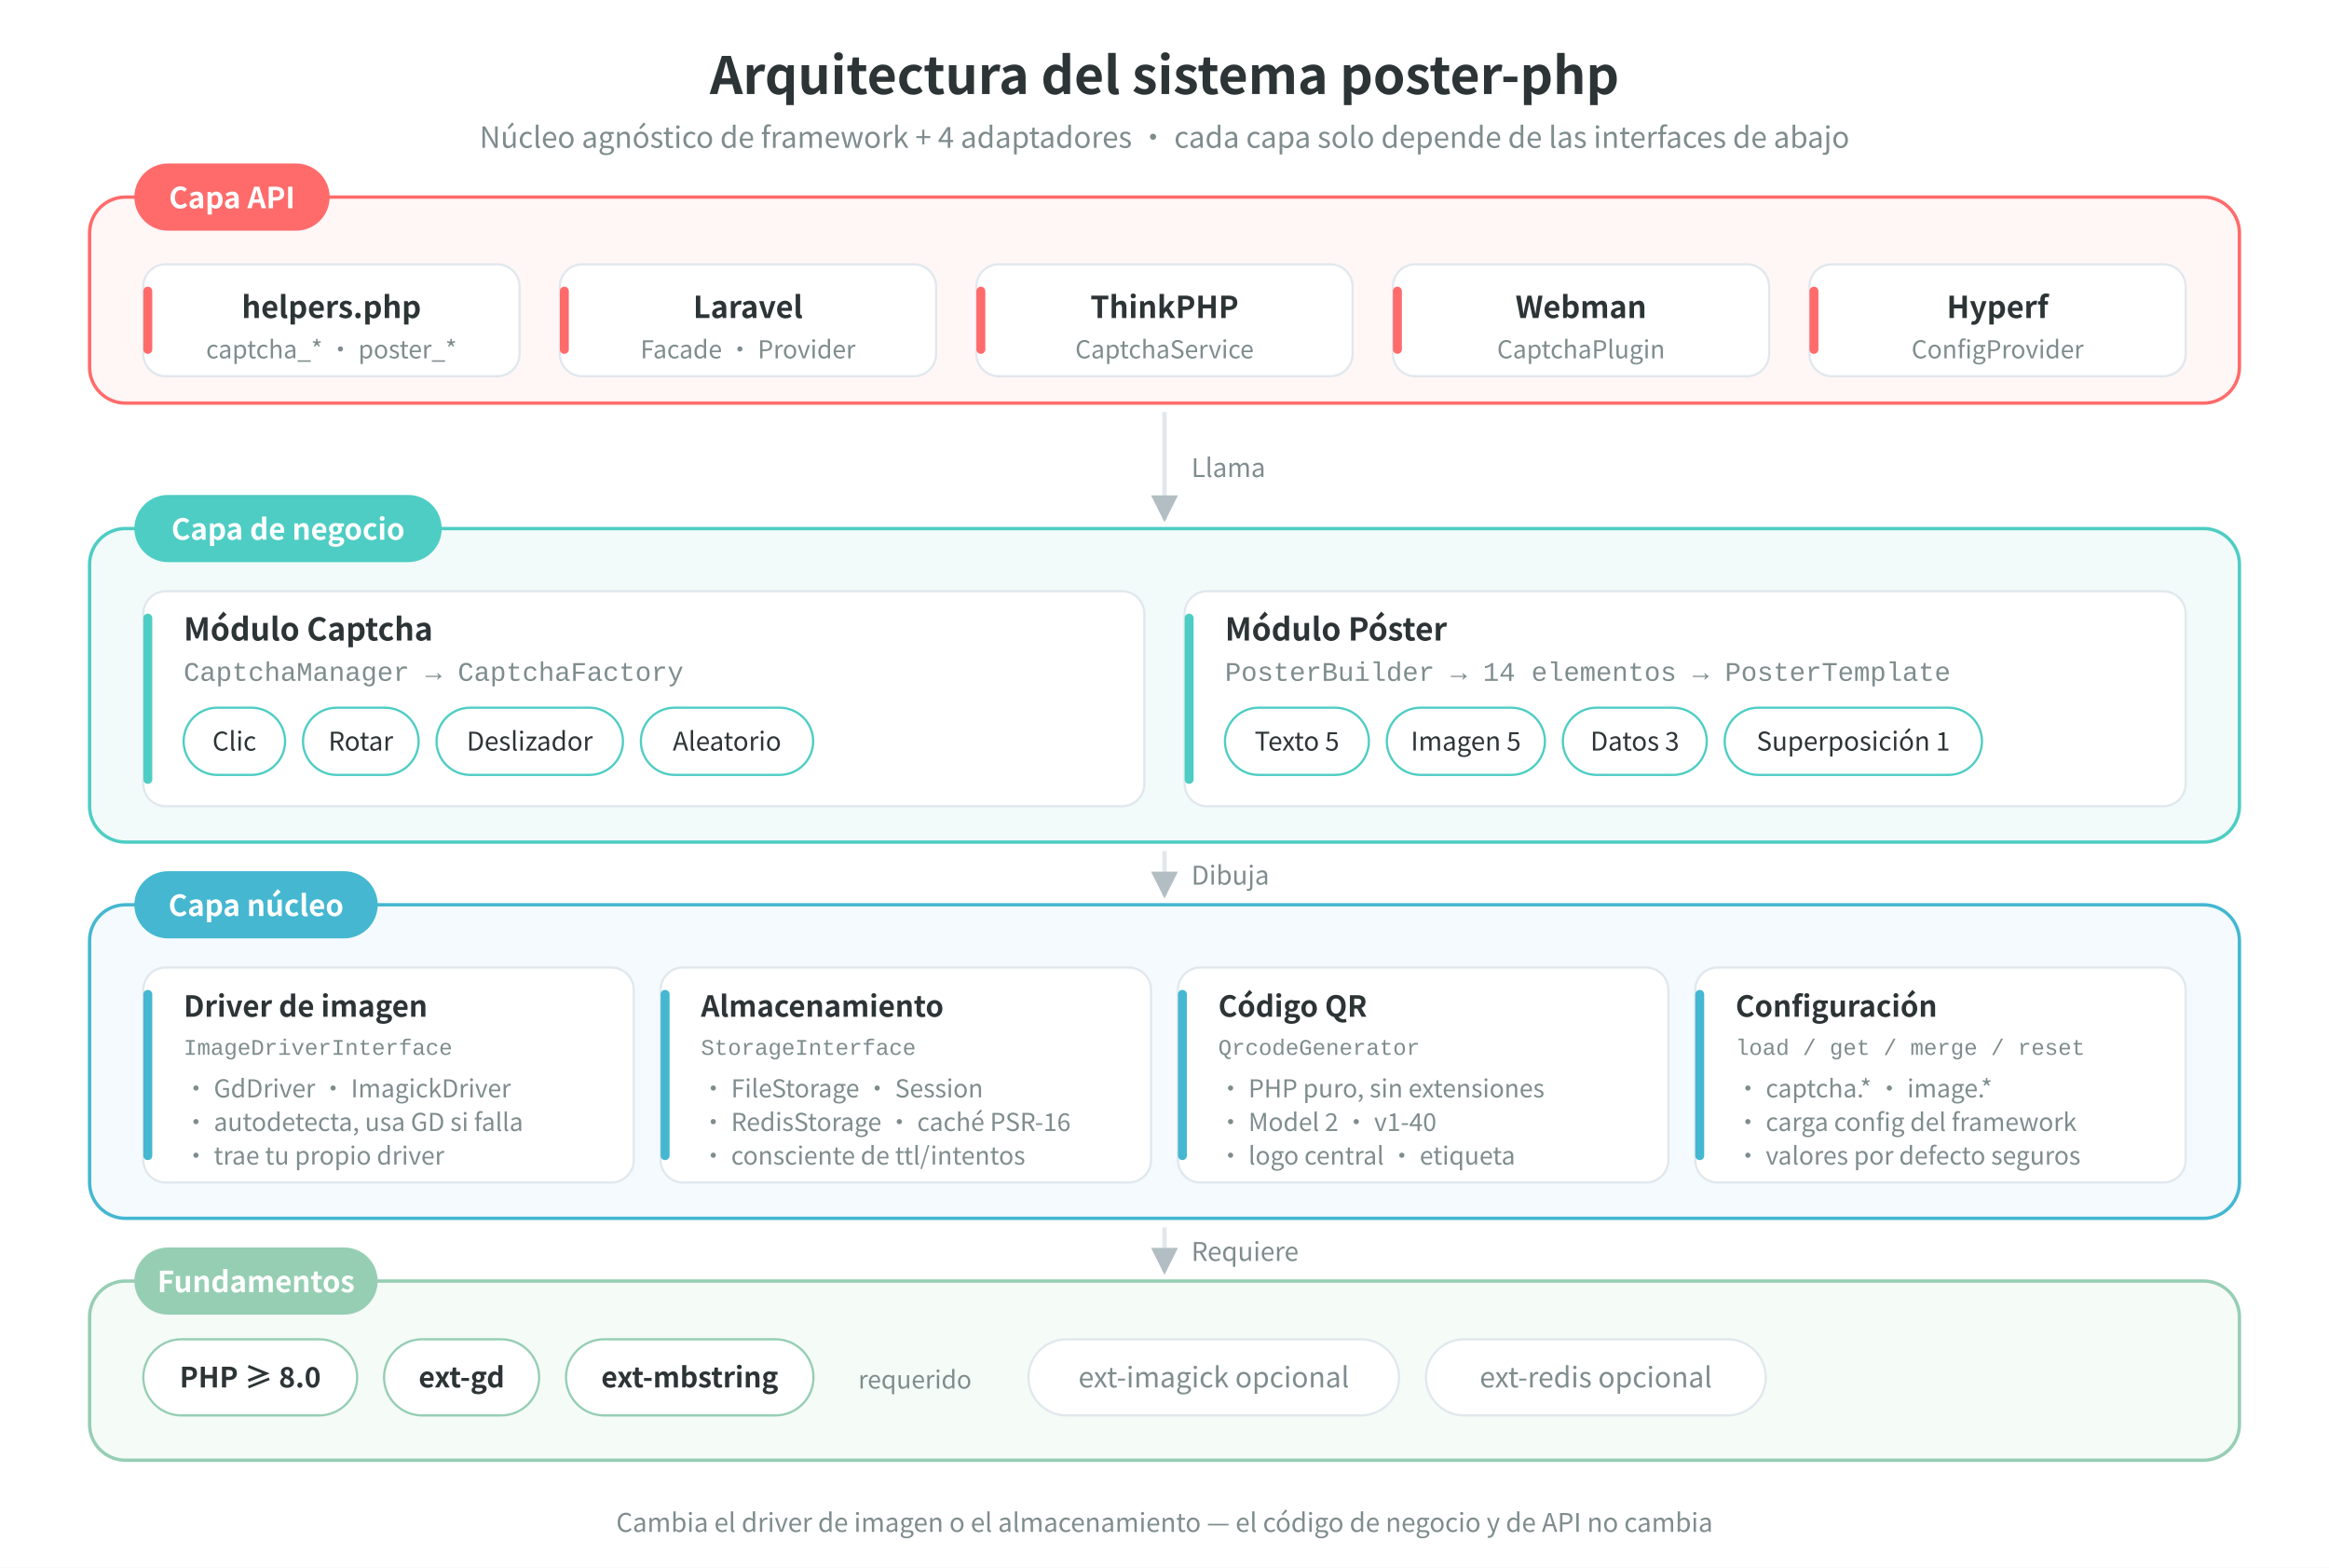
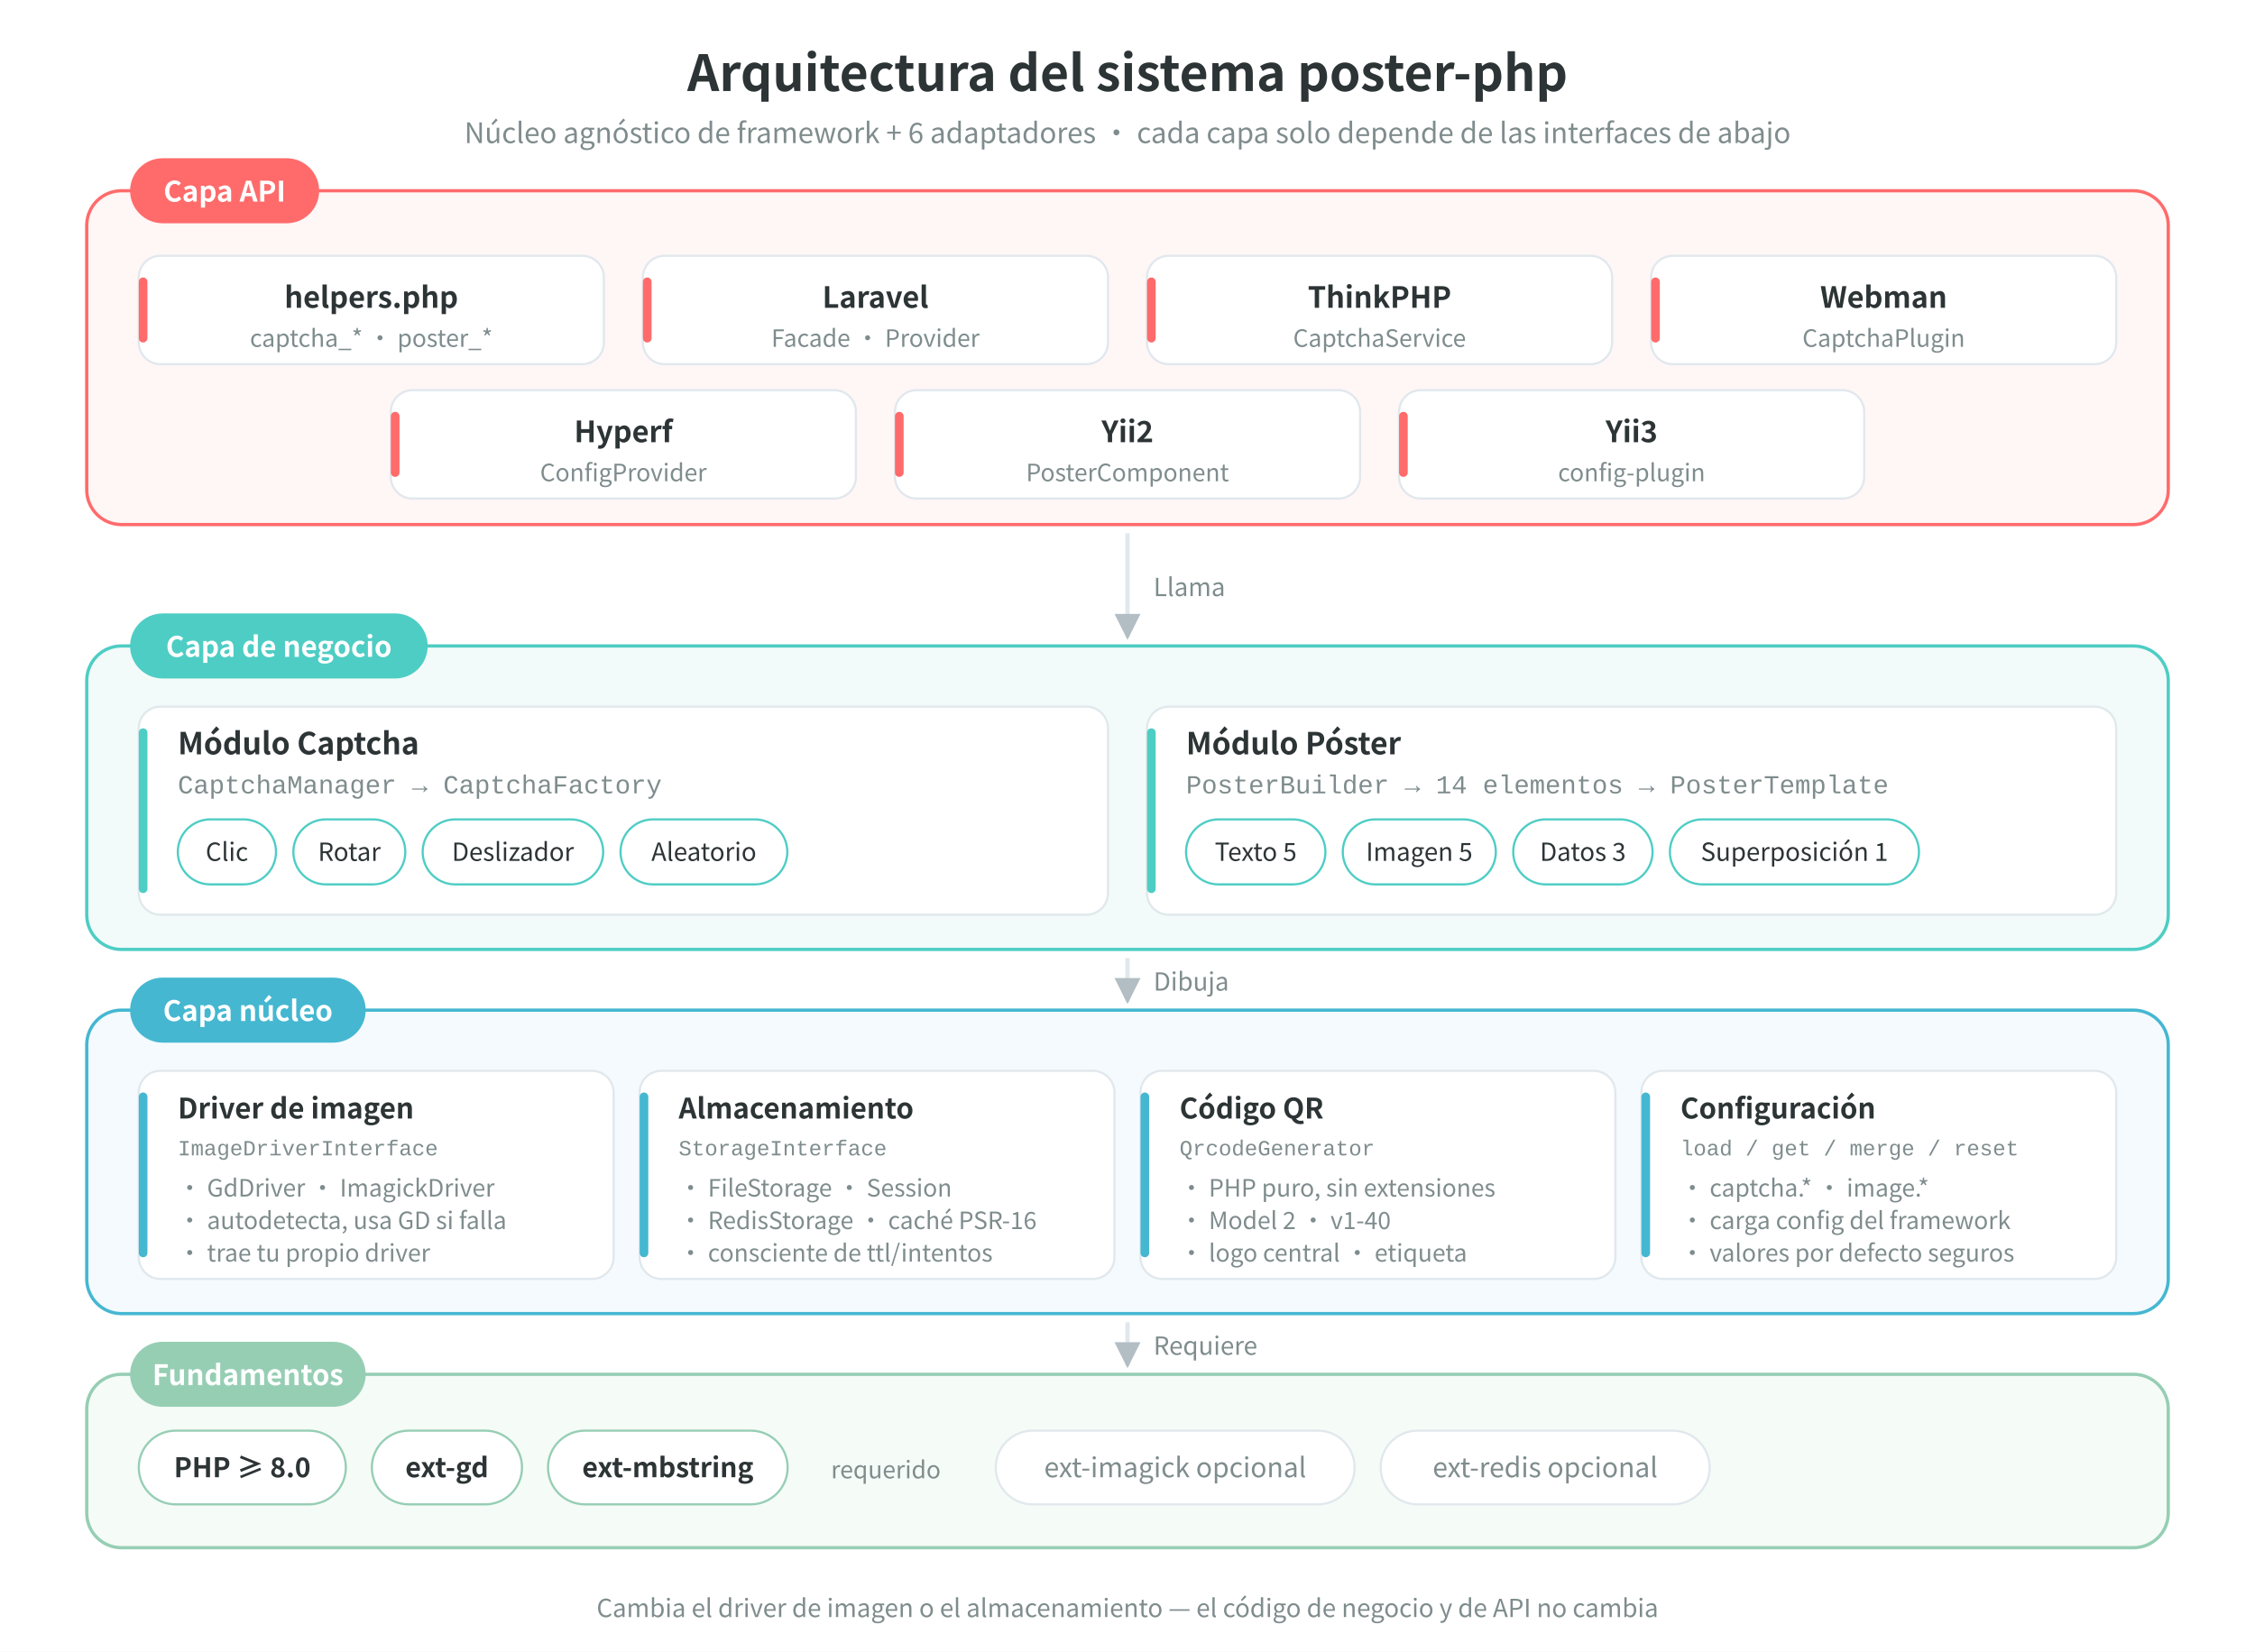
- <svg xmlns="http://www.w3.org/2000/svg" viewBox="0 0 1040 700" width="1040" height="700" font-family="-apple-system,BlinkMacSystemFont,'Segoe UI','PingFang SC','Hiragino Sans GB','Microsoft YaHei','Noto Sans CJK SC',sans-serif" role="img" aria-label="Arquitectura del sistema poster-php">
+ <svg xmlns="http://www.w3.org/2000/svg" viewBox="0 0 1040 762" width="1040" height="762" font-family="-apple-system,BlinkMacSystemFont,'Segoe UI','PingFang SC','Hiragino Sans GB','Microsoft YaHei','Noto Sans CJK SC',sans-serif" role="img" aria-label="Arquitectura del sistema poster-php">
  <defs>
    <marker id="arrow" viewBox="0 0 10 10" refX="9" refY="5" markerWidth="6" markerHeight="6" orient="auto">
      <path d="M0 0L10 5L0 10Z" fill="#B2BEC3" />
    </marker>
  </defs>
-   <rect width="1040" height="700" fill="#FFFFFF" />
+   <rect width="1040" height="762" fill="#FFFFFF" />
  <text x="520" y="42" font-size="23" fill="#2D3436" font-weight="700" text-anchor="middle">Arquitectura del sistema poster-php</text>
-   <text x="520" y="66" font-size="13" fill="#7F8C8D" text-anchor="middle">Núcleo agnóstico de framework + 4 adaptadores · cada capa solo depende de las interfaces de abajo</text>
-   <rect x="40" y="88" width="960" height="92" rx="16" fill="#FFF6F6" stroke="#FF6B6B" stroke-width="1.5" />
+   <text x="520" y="66" font-size="13" fill="#7F8C8D" text-anchor="middle">Núcleo agnóstico de framework + 6 adaptadores · cada capa solo depende de las interfaces de abajo</text>
+   <rect x="40" y="88" width="960" height="154" rx="16" fill="#FFF6F6" stroke="#FF6B6B" stroke-width="1.5" />
  <rect x="60" y="73" width="87.2" height="30" rx="15" fill="#FF6B6B" />
  <text x="103.6" y="93" font-size="13" fill="#FFFFFF" font-weight="700" text-anchor="middle">Capa API</text>
-   <rect x="64" y="118" width="168" height="50" rx="10" fill="#FFFFFF" stroke="#E1E8ED" stroke-width="1" />
+   <rect x="64" y="118" width="214.5" height="50" rx="10" fill="#FFFFFF" stroke="#E1E8ED" stroke-width="1" />
  <rect x="64" y="128" width="4" height="30" rx="2" fill="#FF6B6B" />
-   <text x="148" y="142" font-size="13.5" fill="#2D3436" font-weight="600" text-anchor="middle">helpers.php</text>
-   <text x="148" y="160" font-size="11" fill="#7F8C8D" text-anchor="middle">captcha_* · poster_*</text>
-   <rect x="250" y="118" width="168" height="50" rx="10" fill="#FFFFFF" stroke="#E1E8ED" stroke-width="1" />
-   <rect x="250" y="128" width="4" height="30" rx="2" fill="#FF6B6B" />
-   <text x="334" y="142" font-size="13.5" fill="#2D3436" font-weight="600" text-anchor="middle">Laravel</text>
-   <text x="334" y="160" font-size="11" fill="#7F8C8D" text-anchor="middle">Facade · Provider</text>
-   <rect x="436" y="118" width="168" height="50" rx="10" fill="#FFFFFF" stroke="#E1E8ED" stroke-width="1" />
-   <rect x="436" y="128" width="4" height="30" rx="2" fill="#FF6B6B" />
-   <text x="520" y="142" font-size="13.5" fill="#2D3436" font-weight="600" text-anchor="middle">ThinkPHP</text>
-   <text x="520" y="160" font-size="11" fill="#7F8C8D" text-anchor="middle">CaptchaService</text>
-   <rect x="622" y="118" width="168" height="50" rx="10" fill="#FFFFFF" stroke="#E1E8ED" stroke-width="1" />
-   <rect x="622" y="128" width="4" height="30" rx="2" fill="#FF6B6B" />
-   <text x="706" y="142" font-size="13.5" fill="#2D3436" font-weight="600" text-anchor="middle">Webman</text>
-   <text x="706" y="160" font-size="11" fill="#7F8C8D" text-anchor="middle">CaptchaPlugin</text>
-   <rect x="808" y="118" width="168" height="50" rx="10" fill="#FFFFFF" stroke="#E1E8ED" stroke-width="1" />
-   <rect x="808" y="128" width="4" height="30" rx="2" fill="#FF6B6B" />
-   <text x="892" y="142" font-size="13.5" fill="#2D3436" font-weight="600" text-anchor="middle">Hyperf</text>
-   <text x="892" y="160" font-size="11" fill="#7F8C8D" text-anchor="middle">ConfigProvider</text>
-   <rect x="40" y="236" width="960" height="140" rx="16" fill="#F2FBF9" stroke="#4ECDC4" stroke-width="1.5" />
-   <rect x="60" y="221" width="137.25" height="30" rx="15" fill="#4ECDC4" />
-   <text x="128.63" y="241" font-size="13" fill="#FFFFFF" font-weight="700" text-anchor="middle">Capa de negocio</text>
-   <rect x="64" y="264" width="447" height="96" rx="10" fill="#FFFFFF" stroke="#E1E8ED" stroke-width="1" />
-   <rect x="64" y="274" width="4" height="76" rx="2" fill="#4ECDC4" />
-   <text x="82" y="286" font-size="14" fill="#2D3436" font-weight="600">Módulo Captcha</text>
-   <text x="82" y="304" font-size="12" fill="#7F8C8D" font-family="'SFMono-Regular',Consolas,'Liberation Mono',Menlo,monospace">CaptchaManager → CaptchaFactory</text>
-   <rect x="82" y="316" width="45.3" height="30" rx="15" fill="#FFFFFF" stroke="#4ECDC4" stroke-width="1" />
-   <text x="104.65" y="335.14" font-size="11.5" fill="#2D3436" text-anchor="middle">Clic</text>
-   <rect x="135.3" y="316" width="51.63" height="30" rx="15" fill="#FFFFFF" stroke="#4ECDC4" stroke-width="1" />
-   <text x="161.11" y="335.14" font-size="11.5" fill="#2D3436" text-anchor="middle">Rotar</text>
-   <rect x="194.93" y="316" width="83.25" height="30" rx="15" fill="#FFFFFF" stroke="#4ECDC4" stroke-width="1" />
-   <text x="236.55" y="335.14" font-size="11.5" fill="#2D3436" text-anchor="middle">Deslizador</text>
-   <rect x="286.18" y="316" width="76.93" height="30" rx="15" fill="#FFFFFF" stroke="#4ECDC4" stroke-width="1" />
-   <text x="324.64" y="335.14" font-size="11.5" fill="#2D3436" text-anchor="middle">Aleatorio</text>
-   <rect x="529" y="264" width="447" height="96" rx="10" fill="#FFFFFF" stroke="#E1E8ED" stroke-width="1" />
-   <rect x="529" y="274" width="4" height="76" rx="2" fill="#4ECDC4" />
-   <text x="547" y="286" font-size="14" fill="#2D3436" font-weight="600">Módulo Póster</text>
-   <text x="547" y="304" font-size="12" fill="#7F8C8D" font-family="'SFMono-Regular',Consolas,'Liberation Mono',Menlo,monospace">PosterBuilder → 14 elementos → PosterTemplate</text>
-   <rect x="547" y="316" width="64.28" height="30" rx="15" fill="#FFFFFF" stroke="#4ECDC4" stroke-width="1" />
-   <text x="579.14" y="335.14" font-size="11.5" fill="#2D3436" text-anchor="middle">Texto 5</text>
-   <rect x="619.28" y="316" width="70.6" height="30" rx="15" fill="#FFFFFF" stroke="#4ECDC4" stroke-width="1" />
-   <text x="654.58" y="335.14" font-size="11.5" fill="#2D3436" text-anchor="middle">Imagen 5</text>
-   <rect x="697.88" y="316" width="64.28" height="30" rx="15" fill="#FFFFFF" stroke="#4ECDC4" stroke-width="1" />
-   <text x="730.01" y="335.14" font-size="11.5" fill="#2D3436" text-anchor="middle">Datos 3</text>
-   <rect x="770.15" y="316" width="114.88" height="30" rx="15" fill="#FFFFFF" stroke="#4ECDC4" stroke-width="1" />
-   <text x="827.59" y="335.14" font-size="11.5" fill="#2D3436" text-anchor="middle">Superposición 1</text>
-   <rect x="40" y="404" width="960" height="140" rx="16" fill="#F4FAFD" stroke="#45B7D1" stroke-width="1.5" />
-   <rect x="60" y="389" width="108.65" height="30" rx="15" fill="#45B7D1" />
-   <text x="114.33" y="409" font-size="13" fill="#FFFFFF" font-weight="700" text-anchor="middle">Capa núcleo</text>
-   <rect x="64" y="432" width="219" height="96" rx="10" fill="#FFFFFF" stroke="#E1E8ED" stroke-width="1" />
-   <rect x="64" y="442" width="4" height="76" rx="2" fill="#45B7D1" />
-   <text x="82" y="454" font-size="13" fill="#2D3436" font-weight="600">Driver de imagen</text>
-   <text x="82" y="471" font-size="10" fill="#7F8C8D" font-family="'SFMono-Regular',Consolas,'Liberation Mono',Menlo,monospace">ImageDriverInterface</text>
-   <text x="82" y="490" font-size="11" fill="#7F8C8D">· GdDriver · ImagickDriver</text>
-   <text x="82" y="505" font-size="11" fill="#7F8C8D">· autodetecta, usa GD si falla</text>
-   <text x="82" y="520" font-size="11" fill="#7F8C8D">· trae tu propio driver</text>
-   <rect x="295" y="432" width="219" height="96" rx="10" fill="#FFFFFF" stroke="#E1E8ED" stroke-width="1" />
-   <rect x="295" y="442" width="4" height="76" rx="2" fill="#45B7D1" />
-   <text x="313" y="454" font-size="13" fill="#2D3436" font-weight="600">Almacenamiento</text>
-   <text x="313" y="471" font-size="10" fill="#7F8C8D" font-family="'SFMono-Regular',Consolas,'Liberation Mono',Menlo,monospace">StorageInterface</text>
-   <text x="313" y="490" font-size="11" fill="#7F8C8D">· FileStorage · Session</text>
-   <text x="313" y="505" font-size="11" fill="#7F8C8D">· RedisStorage · caché PSR-16</text>
-   <text x="313" y="520" font-size="11" fill="#7F8C8D">· consciente de ttl/intentos</text>
-   <rect x="526" y="432" width="219" height="96" rx="10" fill="#FFFFFF" stroke="#E1E8ED" stroke-width="1" />
-   <rect x="526" y="442" width="4" height="76" rx="2" fill="#45B7D1" />
-   <text x="544" y="454" font-size="13" fill="#2D3436" font-weight="600">Código QR</text>
-   <text x="544" y="471" font-size="10" fill="#7F8C8D" font-family="'SFMono-Regular',Consolas,'Liberation Mono',Menlo,monospace">QrcodeGenerator</text>
-   <text x="544" y="490" font-size="11" fill="#7F8C8D">· PHP puro, sin extensiones</text>
-   <text x="544" y="505" font-size="11" fill="#7F8C8D">· Model 2 · v1-40</text>
-   <text x="544" y="520" font-size="11" fill="#7F8C8D">· logo central · etiqueta</text>
-   <rect x="757" y="432" width="219" height="96" rx="10" fill="#FFFFFF" stroke="#E1E8ED" stroke-width="1" />
-   <rect x="757" y="442" width="4" height="76" rx="2" fill="#45B7D1" />
-   <text x="775" y="454" font-size="13" fill="#2D3436" font-weight="600">Configuración</text>
-   <text x="775" y="471" font-size="10" fill="#7F8C8D" font-family="'SFMono-Regular',Consolas,'Liberation Mono',Menlo,monospace">load / get / merge / reset</text>
-   <text x="775" y="490" font-size="11" fill="#7F8C8D">· captcha.* · image.*</text>
-   <text x="775" y="505" font-size="11" fill="#7F8C8D">· carga config del framework</text>
-   <text x="775" y="520" font-size="11" fill="#7F8C8D">· valores por defecto seguros</text>
-   <rect x="40" y="572" width="960" height="80" rx="16" fill="#F5FBF7" stroke="#96CEB4" stroke-width="1.5" />
-   <rect x="60" y="557" width="108.65" height="30" rx="15" fill="#96CEB4" />
-   <text x="114.33" y="577" font-size="13" fill="#FFFFFF" font-weight="700" text-anchor="middle">Fundamentos</text>
-   <rect x="64" y="598" width="95.5" height="34" rx="17" fill="#FFFFFF" stroke="#96CEB4" stroke-width="1" />
-   <text x="111.75" y="619.5" font-size="12.5" fill="#2D3436" font-weight="600" text-anchor="middle">PHP ≥ 8.0</text>
-   <rect x="171.5" y="598" width="69.25" height="34" rx="17" fill="#FFFFFF" stroke="#96CEB4" stroke-width="1" />
-   <text x="206.13" y="619.5" font-size="12.5" fill="#2D3436" font-weight="600" text-anchor="middle">ext-gd</text>
-   <rect x="252.75" y="598" width="110.5" height="34" rx="17" fill="#FFFFFF" stroke="#96CEB4" stroke-width="1" />
-   <text x="308" y="619.5" font-size="12.5" fill="#2D3436" font-weight="600" text-anchor="middle">ext-mbstring</text>
-   <text x="383.25" y="620" font-size="11" fill="#7F8C8D">requerido</text>
-   <rect x="459.25" y="598" width="165.5" height="34" rx="17" fill="#FFFFFF" stroke="#E1E8ED" stroke-width="1" />
-   <text x="542" y="619.5" font-size="12.5" fill="#7F8C8D" text-anchor="middle">ext-imagick opcional</text>
-   <rect x="636.75" y="598" width="151.75" height="34" rx="17" fill="#FFFFFF" stroke="#E1E8ED" stroke-width="1" />
-   <text x="712.63" y="619.5" font-size="12.5" fill="#7F8C8D" text-anchor="middle">ext-redis opcional</text>
-   <line x1="520" y1="184" x2="520" y2="232" stroke="#E1E8ED" stroke-width="2" marker-end="url(#arrow)" />
-   <text x="532" y="213" font-size="11.5" fill="#7F8C8D">Llama</text>
-   <line x1="520" y1="380" x2="520" y2="400" stroke="#E1E8ED" stroke-width="2" marker-end="url(#arrow)" />
-   <text x="532" y="395" font-size="11.5" fill="#7F8C8D">Dibuja</text>
-   <line x1="520" y1="548" x2="520" y2="568" stroke="#E1E8ED" stroke-width="2" marker-end="url(#arrow)" />
-   <text x="532" y="563" font-size="11.5" fill="#7F8C8D">Requiere</text>
-   <text x="520" y="684" font-size="11.5" fill="#7F8C8D" text-anchor="middle">Cambia el driver de imagen o el almacenamiento — el código de negocio y de API no cambia</text>
+   <text x="171.25" y="142" font-size="13.5" fill="#2D3436" font-weight="600" text-anchor="middle">helpers.php</text>
+   <text x="171.25" y="160" font-size="11" fill="#7F8C8D" text-anchor="middle">captcha_* · poster_*</text>
+   <rect x="296.5" y="118" width="214.5" height="50" rx="10" fill="#FFFFFF" stroke="#E1E8ED" stroke-width="1" />
+   <rect x="296.5" y="128" width="4" height="30" rx="2" fill="#FF6B6B" />
+   <text x="403.75" y="142" font-size="13.5" fill="#2D3436" font-weight="600" text-anchor="middle">Laravel</text>
+   <text x="403.75" y="160" font-size="11" fill="#7F8C8D" text-anchor="middle">Facade · Provider</text>
+   <rect x="529" y="118" width="214.5" height="50" rx="10" fill="#FFFFFF" stroke="#E1E8ED" stroke-width="1" />
+   <rect x="529" y="128" width="4" height="30" rx="2" fill="#FF6B6B" />
+   <text x="636.25" y="142" font-size="13.5" fill="#2D3436" font-weight="600" text-anchor="middle">ThinkPHP</text>
+   <text x="636.25" y="160" font-size="11" fill="#7F8C8D" text-anchor="middle">CaptchaService</text>
+   <rect x="761.5" y="118" width="214.5" height="50" rx="10" fill="#FFFFFF" stroke="#E1E8ED" stroke-width="1" />
+   <rect x="761.5" y="128" width="4" height="30" rx="2" fill="#FF6B6B" />
+   <text x="868.75" y="142" font-size="13.5" fill="#2D3436" font-weight="600" text-anchor="middle">Webman</text>
+   <text x="868.75" y="160" font-size="11" fill="#7F8C8D" text-anchor="middle">CaptchaPlugin</text>
+   <rect x="180.25" y="180" width="214.5" height="50" rx="10" fill="#FFFFFF" stroke="#E1E8ED" stroke-width="1" />
+   <rect x="180.25" y="190" width="4" height="30" rx="2" fill="#FF6B6B" />
+   <text x="287.5" y="204" font-size="13.5" fill="#2D3436" font-weight="600" text-anchor="middle">Hyperf</text>
+   <text x="287.5" y="222" font-size="11" fill="#7F8C8D" text-anchor="middle">ConfigProvider</text>
+   <rect x="412.75" y="180" width="214.5" height="50" rx="10" fill="#FFFFFF" stroke="#E1E8ED" stroke-width="1" />
+   <rect x="412.75" y="190" width="4" height="30" rx="2" fill="#FF6B6B" />
+   <text x="520" y="204" font-size="13.5" fill="#2D3436" font-weight="600" text-anchor="middle">Yii2</text>
+   <text x="520" y="222" font-size="11" fill="#7F8C8D" text-anchor="middle">PosterComponent</text>
+   <rect x="645.25" y="180" width="214.5" height="50" rx="10" fill="#FFFFFF" stroke="#E1E8ED" stroke-width="1" />
+   <rect x="645.25" y="190" width="4" height="30" rx="2" fill="#FF6B6B" />
+   <text x="752.5" y="204" font-size="13.5" fill="#2D3436" font-weight="600" text-anchor="middle">Yii3</text>
+   <text x="752.5" y="222" font-size="11" fill="#7F8C8D" text-anchor="middle">config-plugin</text>
+   <rect x="40" y="298" width="960" height="140" rx="16" fill="#F2FBF9" stroke="#4ECDC4" stroke-width="1.5" />
+   <rect x="60" y="283" width="137.25" height="30" rx="15" fill="#4ECDC4" />
+   <text x="128.63" y="303" font-size="13" fill="#FFFFFF" font-weight="700" text-anchor="middle">Capa de negocio</text>
+   <rect x="64" y="326" width="447" height="96" rx="10" fill="#FFFFFF" stroke="#E1E8ED" stroke-width="1" />
+   <rect x="64" y="336" width="4" height="76" rx="2" fill="#4ECDC4" />
+   <text x="82" y="348" font-size="14" fill="#2D3436" font-weight="600">Módulo Captcha</text>
+   <text x="82" y="366" font-size="12" fill="#7F8C8D" font-family="'SFMono-Regular',Consolas,'Liberation Mono',Menlo,monospace">CaptchaManager → CaptchaFactory</text>
+   <rect x="82" y="378" width="45.3" height="30" rx="15" fill="#FFFFFF" stroke="#4ECDC4" stroke-width="1" />
+   <text x="104.65" y="397.14" font-size="11.5" fill="#2D3436" text-anchor="middle">Clic</text>
+   <rect x="135.3" y="378" width="51.63" height="30" rx="15" fill="#FFFFFF" stroke="#4ECDC4" stroke-width="1" />
+   <text x="161.11" y="397.14" font-size="11.5" fill="#2D3436" text-anchor="middle">Rotar</text>
+   <rect x="194.93" y="378" width="83.25" height="30" rx="15" fill="#FFFFFF" stroke="#4ECDC4" stroke-width="1" />
+   <text x="236.55" y="397.14" font-size="11.5" fill="#2D3436" text-anchor="middle">Deslizador</text>
+   <rect x="286.18" y="378" width="76.93" height="30" rx="15" fill="#FFFFFF" stroke="#4ECDC4" stroke-width="1" />
+   <text x="324.64" y="397.14" font-size="11.5" fill="#2D3436" text-anchor="middle">Aleatorio</text>
+   <rect x="529" y="326" width="447" height="96" rx="10" fill="#FFFFFF" stroke="#E1E8ED" stroke-width="1" />
+   <rect x="529" y="336" width="4" height="76" rx="2" fill="#4ECDC4" />
+   <text x="547" y="348" font-size="14" fill="#2D3436" font-weight="600">Módulo Póster</text>
+   <text x="547" y="366" font-size="12" fill="#7F8C8D" font-family="'SFMono-Regular',Consolas,'Liberation Mono',Menlo,monospace">PosterBuilder → 14 elementos → PosterTemplate</text>
+   <rect x="547" y="378" width="64.28" height="30" rx="15" fill="#FFFFFF" stroke="#4ECDC4" stroke-width="1" />
+   <text x="579.14" y="397.14" font-size="11.5" fill="#2D3436" text-anchor="middle">Texto 5</text>
+   <rect x="619.28" y="378" width="70.6" height="30" rx="15" fill="#FFFFFF" stroke="#4ECDC4" stroke-width="1" />
+   <text x="654.57" y="397.14" font-size="11.5" fill="#2D3436" text-anchor="middle">Imagen 5</text>
+   <rect x="697.88" y="378" width="64.28" height="30" rx="15" fill="#FFFFFF" stroke="#4ECDC4" stroke-width="1" />
+   <text x="730.01" y="397.14" font-size="11.5" fill="#2D3436" text-anchor="middle">Datos 3</text>
+   <rect x="770.15" y="378" width="114.88" height="30" rx="15" fill="#FFFFFF" stroke="#4ECDC4" stroke-width="1" />
+   <text x="827.59" y="397.14" font-size="11.5" fill="#2D3436" text-anchor="middle">Superposición 1</text>
+   <rect x="40" y="466" width="960" height="140" rx="16" fill="#F4FAFD" stroke="#45B7D1" stroke-width="1.5" />
+   <rect x="60" y="451" width="108.65" height="30" rx="15" fill="#45B7D1" />
+   <text x="114.33" y="471" font-size="13" fill="#FFFFFF" font-weight="700" text-anchor="middle">Capa núcleo</text>
+   <rect x="64" y="494" width="219" height="96" rx="10" fill="#FFFFFF" stroke="#E1E8ED" stroke-width="1" />
+   <rect x="64" y="504" width="4" height="76" rx="2" fill="#45B7D1" />
+   <text x="82" y="516" font-size="13" fill="#2D3436" font-weight="600">Driver de imagen</text>
+   <text x="82" y="533" font-size="10" fill="#7F8C8D" font-family="'SFMono-Regular',Consolas,'Liberation Mono',Menlo,monospace">ImageDriverInterface</text>
+   <text x="82" y="552" font-size="11" fill="#7F8C8D">· GdDriver · ImagickDriver</text>
+   <text x="82" y="567" font-size="11" fill="#7F8C8D">· autodetecta, usa GD si falla</text>
+   <text x="82" y="582" font-size="11" fill="#7F8C8D">· trae tu propio driver</text>
+   <rect x="295" y="494" width="219" height="96" rx="10" fill="#FFFFFF" stroke="#E1E8ED" stroke-width="1" />
+   <rect x="295" y="504" width="4" height="76" rx="2" fill="#45B7D1" />
+   <text x="313" y="516" font-size="13" fill="#2D3436" font-weight="600">Almacenamiento</text>
+   <text x="313" y="533" font-size="10" fill="#7F8C8D" font-family="'SFMono-Regular',Consolas,'Liberation Mono',Menlo,monospace">StorageInterface</text>
+   <text x="313" y="552" font-size="11" fill="#7F8C8D">· FileStorage · Session</text>
+   <text x="313" y="567" font-size="11" fill="#7F8C8D">· RedisStorage · caché PSR-16</text>
+   <text x="313" y="582" font-size="11" fill="#7F8C8D">· consciente de ttl/intentos</text>
+   <rect x="526" y="494" width="219" height="96" rx="10" fill="#FFFFFF" stroke="#E1E8ED" stroke-width="1" />
+   <rect x="526" y="504" width="4" height="76" rx="2" fill="#45B7D1" />
+   <text x="544" y="516" font-size="13" fill="#2D3436" font-weight="600">Código QR</text>
+   <text x="544" y="533" font-size="10" fill="#7F8C8D" font-family="'SFMono-Regular',Consolas,'Liberation Mono',Menlo,monospace">QrcodeGenerator</text>
+   <text x="544" y="552" font-size="11" fill="#7F8C8D">· PHP puro, sin extensiones</text>
+   <text x="544" y="567" font-size="11" fill="#7F8C8D">· Model 2 · v1-40</text>
+   <text x="544" y="582" font-size="11" fill="#7F8C8D">· logo central · etiqueta</text>
+   <rect x="757" y="494" width="219" height="96" rx="10" fill="#FFFFFF" stroke="#E1E8ED" stroke-width="1" />
+   <rect x="757" y="504" width="4" height="76" rx="2" fill="#45B7D1" />
+   <text x="775" y="516" font-size="13" fill="#2D3436" font-weight="600">Configuración</text>
+   <text x="775" y="533" font-size="10" fill="#7F8C8D" font-family="'SFMono-Regular',Consolas,'Liberation Mono',Menlo,monospace">load / get / merge / reset</text>
+   <text x="775" y="552" font-size="11" fill="#7F8C8D">· captcha.* · image.*</text>
+   <text x="775" y="567" font-size="11" fill="#7F8C8D">· carga config del framework</text>
+   <text x="775" y="582" font-size="11" fill="#7F8C8D">· valores por defecto seguros</text>
+   <rect x="40" y="634" width="960" height="80" rx="16" fill="#F5FBF7" stroke="#96CEB4" stroke-width="1.5" />
+   <rect x="60" y="619" width="108.65" height="30" rx="15" fill="#96CEB4" />
+   <text x="114.33" y="639" font-size="13" fill="#FFFFFF" font-weight="700" text-anchor="middle">Fundamentos</text>
+   <rect x="64" y="660" width="95.5" height="34" rx="17" fill="#FFFFFF" stroke="#96CEB4" stroke-width="1" />
+   <text x="111.75" y="681.5" font-size="12.5" fill="#2D3436" font-weight="600" text-anchor="middle">PHP ≥ 8.0</text>
+   <rect x="171.5" y="660" width="69.25" height="34" rx="17" fill="#FFFFFF" stroke="#96CEB4" stroke-width="1" />
+   <text x="206.13" y="681.5" font-size="12.5" fill="#2D3436" font-weight="600" text-anchor="middle">ext-gd</text>
+   <rect x="252.75" y="660" width="110.5" height="34" rx="17" fill="#FFFFFF" stroke="#96CEB4" stroke-width="1" />
+   <text x="308" y="681.5" font-size="12.5" fill="#2D3436" font-weight="600" text-anchor="middle">ext-mbstring</text>
+   <text x="383.25" y="682" font-size="11" fill="#7F8C8D">requerido</text>
+   <rect x="459.25" y="660" width="165.5" height="34" rx="17" fill="#FFFFFF" stroke="#E1E8ED" stroke-width="1" />
+   <text x="542" y="681.5" font-size="12.5" fill="#7F8C8D" text-anchor="middle">ext-imagick opcional</text>
+   <rect x="636.75" y="660" width="151.75" height="34" rx="17" fill="#FFFFFF" stroke="#E1E8ED" stroke-width="1" />
+   <text x="712.63" y="681.5" font-size="12.5" fill="#7F8C8D" text-anchor="middle">ext-redis opcional</text>
+   <line x1="520" y1="246" x2="520" y2="294" stroke="#E1E8ED" stroke-width="2" marker-end="url(#arrow)" />
+   <text x="532" y="275" font-size="11.5" fill="#7F8C8D">Llama</text>
+   <line x1="520" y1="442" x2="520" y2="462" stroke="#E1E8ED" stroke-width="2" marker-end="url(#arrow)" />
+   <text x="532" y="457" font-size="11.5" fill="#7F8C8D">Dibuja</text>
+   <line x1="520" y1="610" x2="520" y2="630" stroke="#E1E8ED" stroke-width="2" marker-end="url(#arrow)" />
+   <text x="532" y="625" font-size="11.5" fill="#7F8C8D">Requiere</text>
+   <text x="520" y="746" font-size="11.5" fill="#7F8C8D" text-anchor="middle">Cambia el driver de imagen o el almacenamiento — el código de negocio y de API no cambia</text>
</svg>
